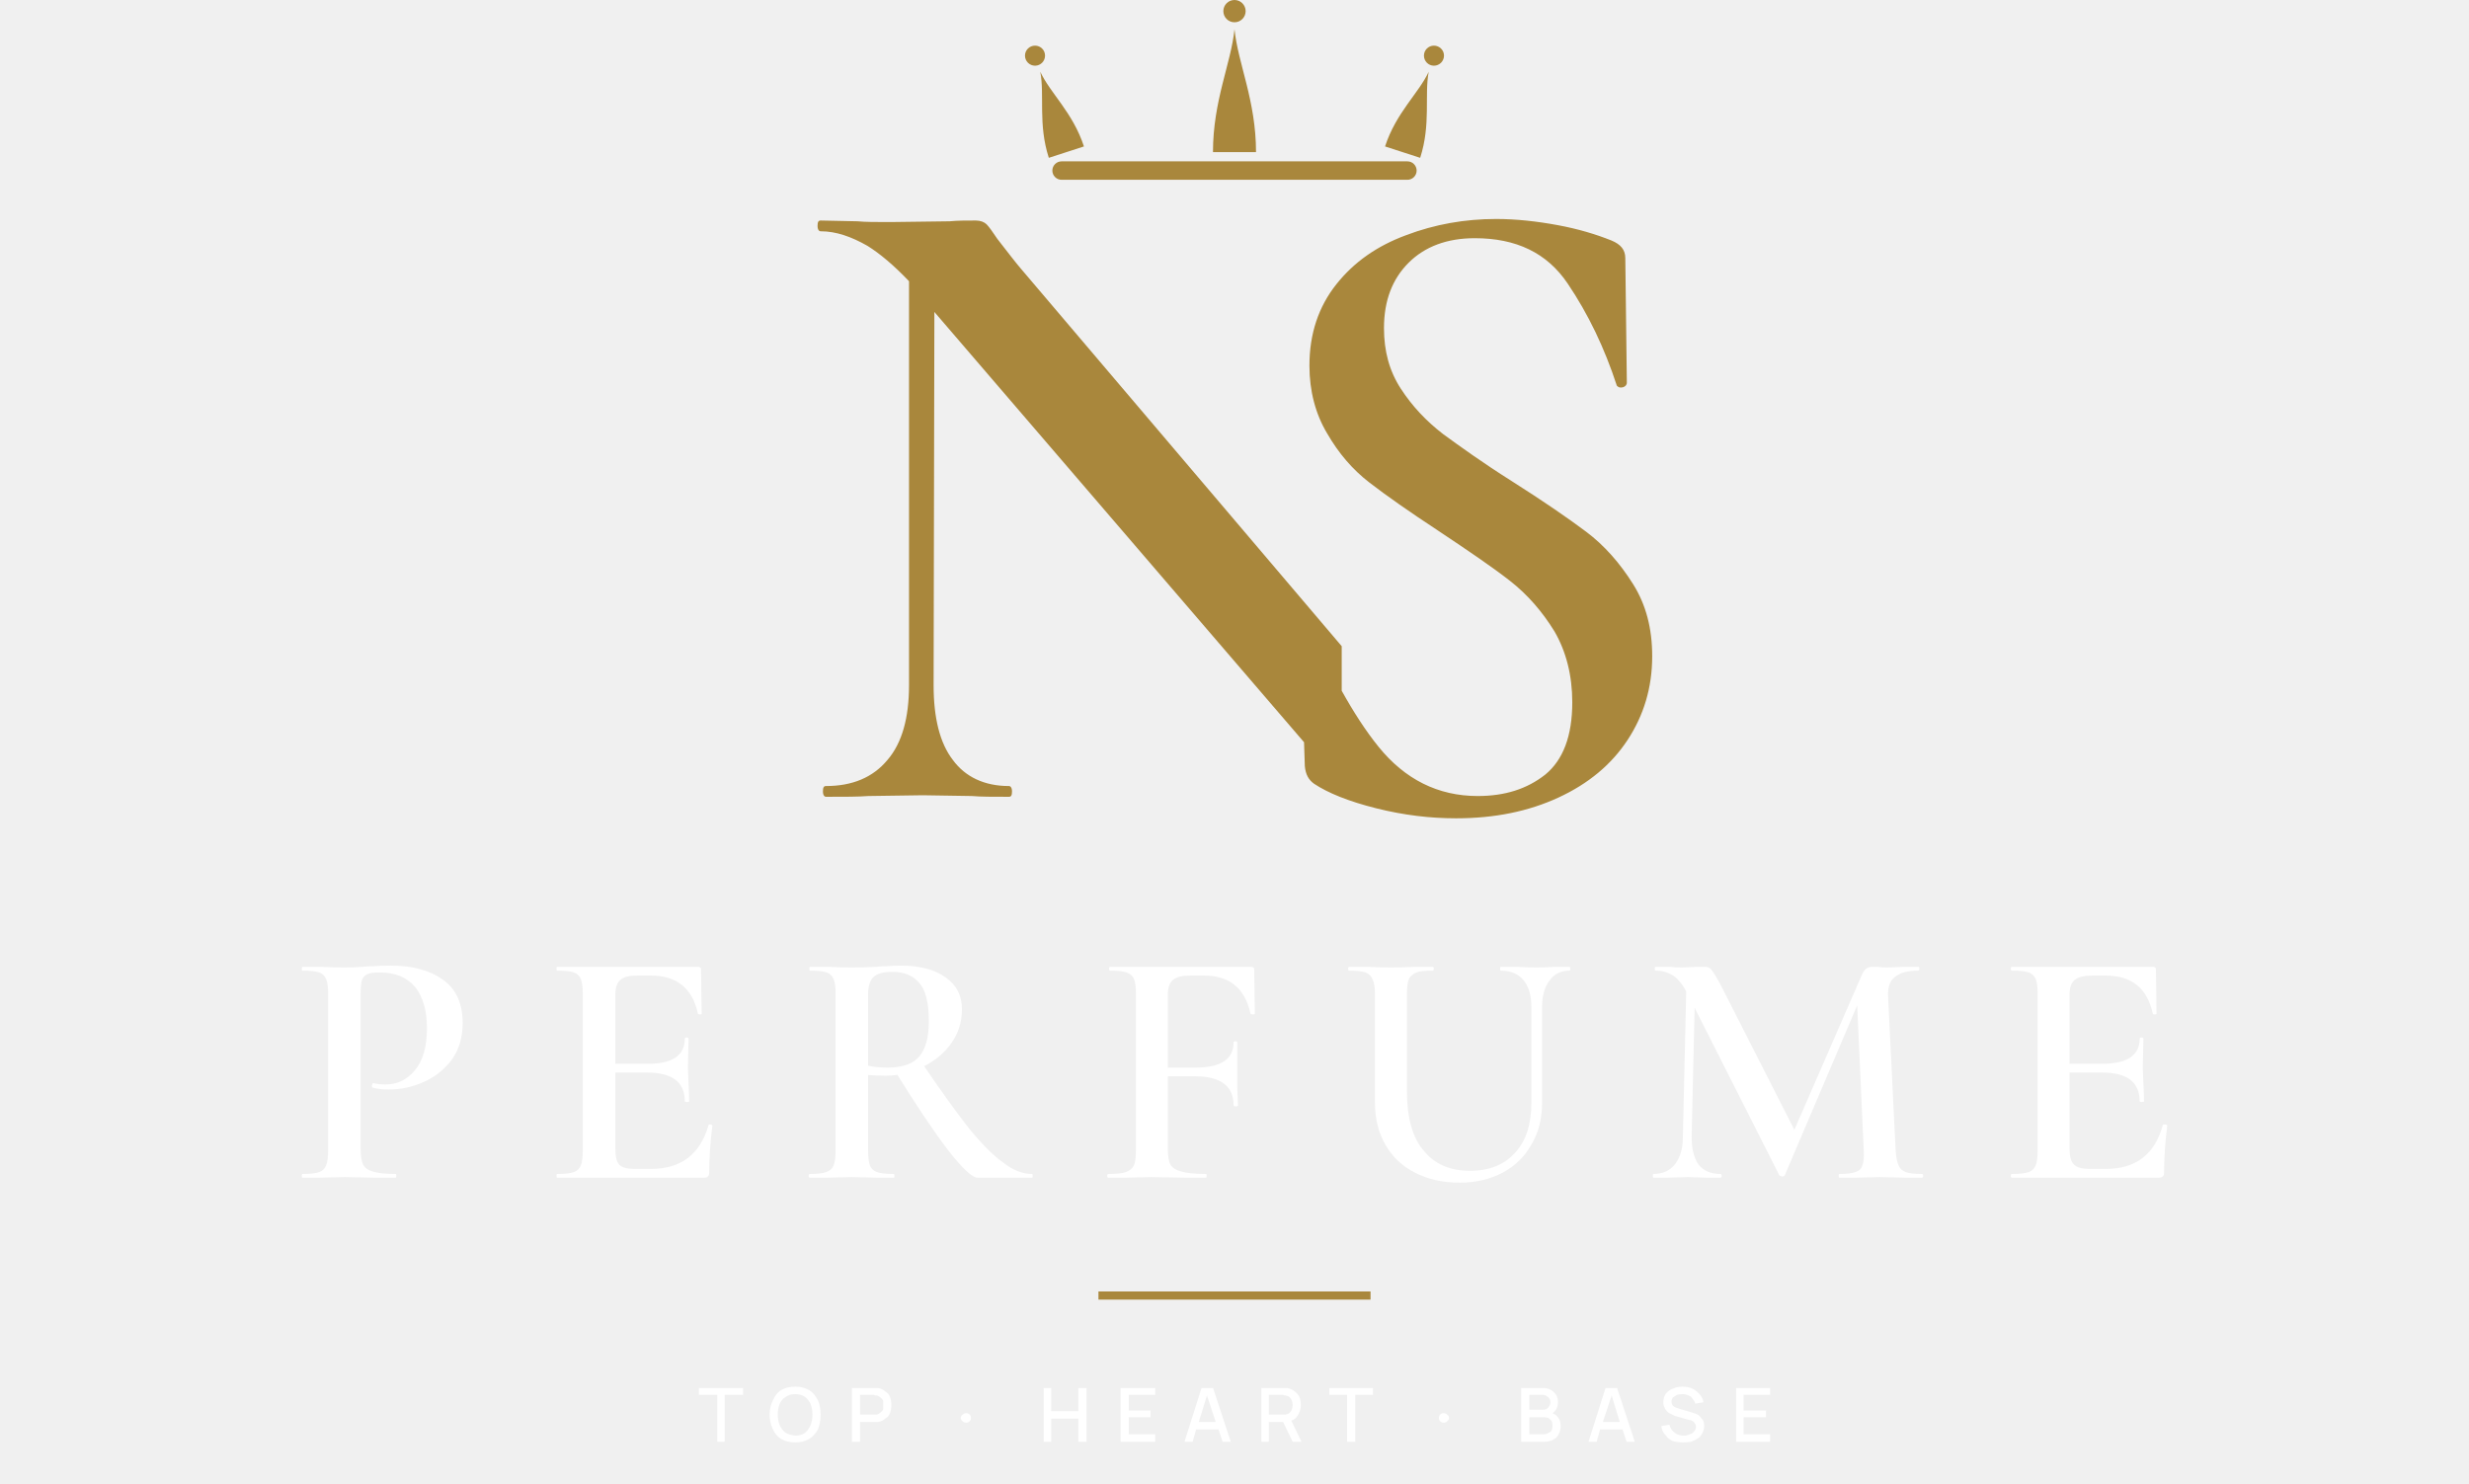
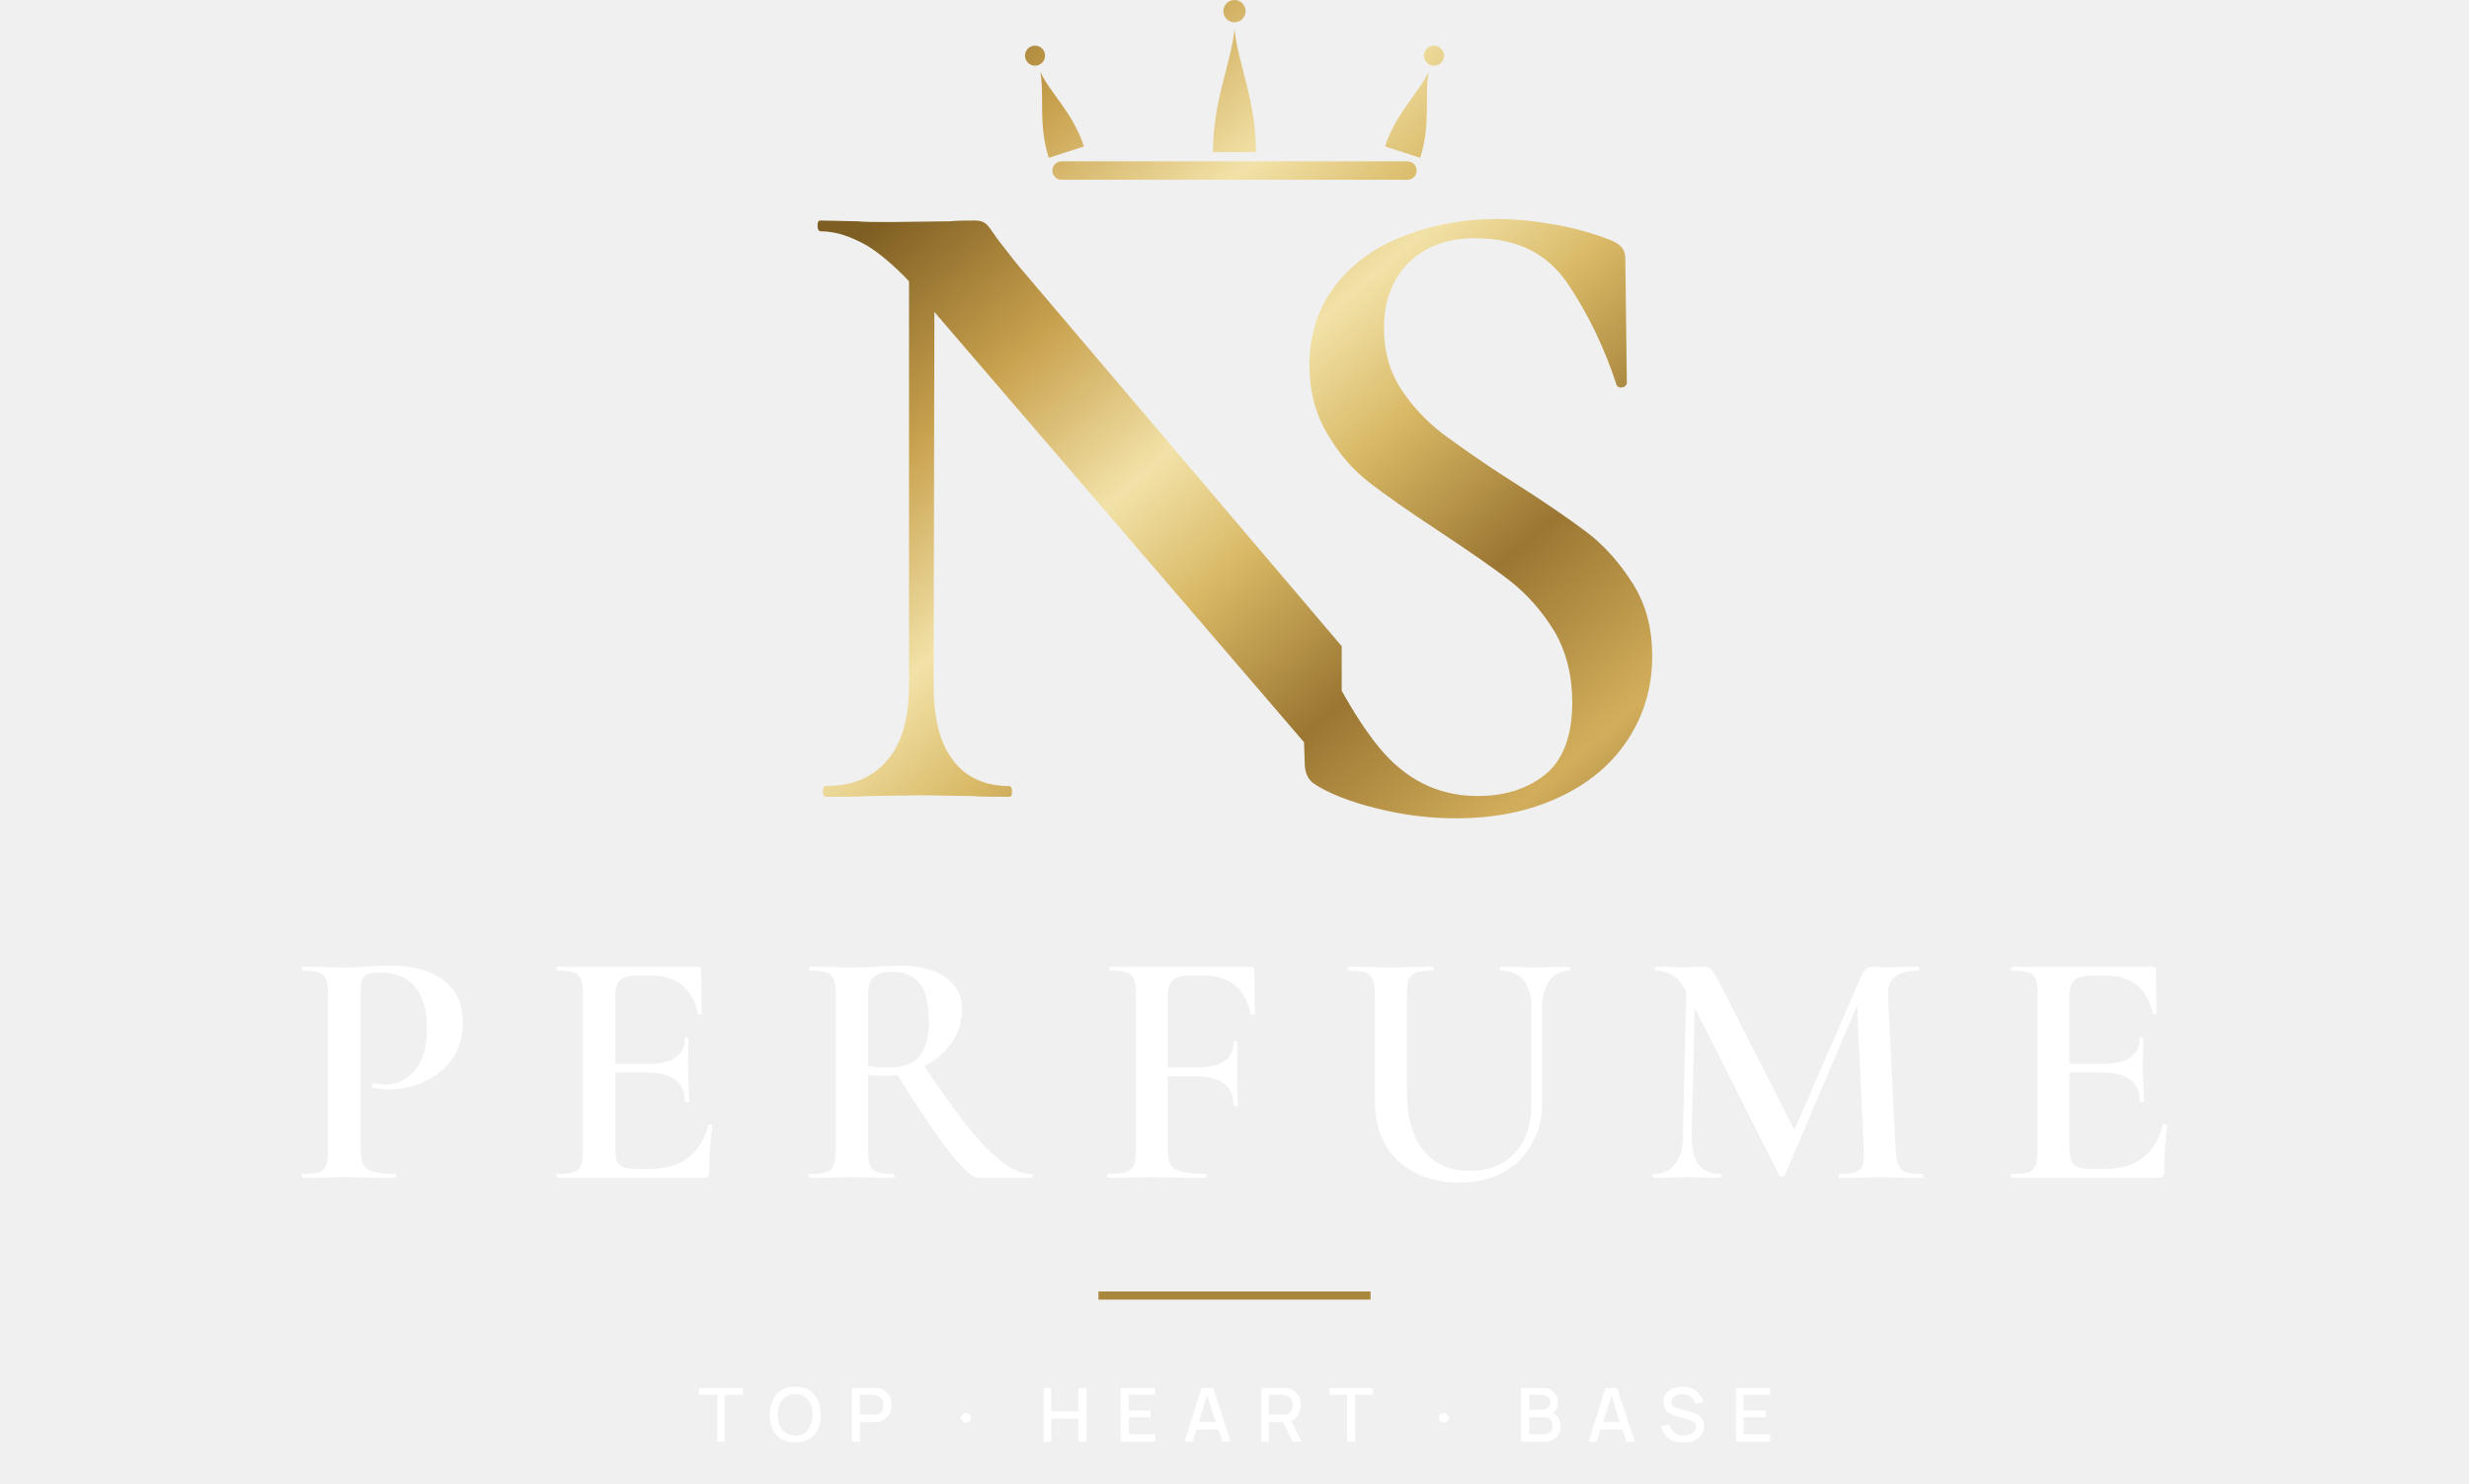
<svg xmlns="http://www.w3.org/2000/svg" viewBox="0 0 363 218.12" width="363" height="218.12" role="img" aria-label="NS Perfume">
-   <g transform="translate(120.2 0) scale(1.129944)" fill="#A9873C">
+   <defs>
+     <linearGradient id="nsGold" gradientUnits="userSpaceOnUse" x1="8" y1="0" x2="100" y2="106">
+       <stop offset="0" stop-color="#7E5E22" />
+       <stop offset="0.18" stop-color="#C9A24F" />
+       <stop offset="0.34" stop-color="#F2E2A8" />
+       <stop offset="0.46" stop-color="#D8B865" />
+       <stop offset="0.62" stop-color="#9A7632" />
+       <stop offset="0.8" stop-color="#D2AE5C" />
+       <stop offset="1" stop-color="#735420" />
+     </linearGradient>
+   </defs>
+   <g transform="translate(120.2 0) scale(1.129944)" fill="url(#nsGold)">
    <path d="M51.45 19.8C51.45 13.08 53.8 8.28 54.25 3.8C54.7 8.28 57.05 13.08 57.05 19.8ZM30.09 20.54C28.67 16.15 29.56 12.39 28.98 9.34C30.29 12.15 33.23 14.66 34.66 19.06ZM73.84 19.06C75.27 14.66 78.21 12.15 79.52 9.34C78.94 12.39 79.83 16.15 78.41 20.54ZM31.75 21L76.75 21C77.41 21 77.95 21.54 77.95 22.2C77.95 22.86 77.41 23.4 76.75 23.4L31.75 23.4C31.09 23.4 30.55 22.86 30.55 22.2C30.55 21.54 31.09 21 31.75 21ZM54.25 0C55.05 0 55.7 0.65 55.7 1.45C55.7 2.25 55.05 2.9 54.25 2.9C53.45 2.9 52.8 2.25 52.8 1.45C52.8 0.65 53.45 0 54.25 0ZM28.3 5.94C29.02 5.94 29.6 6.52 29.6 7.24C29.6 7.96 29.02 8.55 28.3 8.55C27.58 8.55 26.99 7.96 26.99 7.24C26.99 6.52 27.58 5.94 28.3 5.94ZM80.2 5.94C80.92 5.94 81.51 6.52 81.51 7.24C81.51 7.96 80.92 8.55 80.2 8.55C79.48 8.55 78.9 7.96 78.9 7.24C78.9 6.52 79.48 5.94 80.2 5.94Z" />
    <path transform="translate(0 28.4)" d="M15.1,60.8c0,4.2 0.8,7.5 2.5,9.7c1.6,2.2 4.1,3.4 7.3,3.4c0.2,0 0.4,0.2 0.4,0.7c0,0.5 -0.1,0.7 -0.4,0.7c-2.1,0 -3.7,0 -4.8,-0.1l-6.4,-0.1l-7.1,0.1c-1.3,0.1 -3.1,0.1 -5.5,0.1c-0.2,0 -0.4,-0.2 -0.4,-0.7c0,-0.5 0.1,-0.7 0.4,-0.7c3.4,0 6.1,-1.1 8,-3.4c1.9,-2.2 2.8,-5.5 2.8,-9.7v-52.6c-2,-2.1 -3.8,-3.6 -5.4,-4.6c-2.1,-1.2 -4.1,-1.9 -6.1,-1.9c-0.2,0 -0.4,-0.2 -0.4,-0.7c0,-0.5 0.1,-0.7 0.4,-0.7l4.8,0.1c1,0.1 2.4,0.1 4.3,0.1l7.7,-0.1c1,-0.1 2.1,-0.1 3.4,-0.1c0.6,0 1.1,0.2 1.4,0.5c0.3,0.3 0.8,1 1.4,1.9c1.4,1.8 2.4,3.1 3,3.8l41.8,49.2v5.8c1.5,2.7 3.1,5.2 4.8,7.3c3.4,4.2 7.7,6.4 12.9,6.4c3.5,0 6.4,-0.9 8.8,-2.8c2.3,-1.9 3.5,-5 3.5,-9.4c0,-3.5 -0.8,-6.6 -2.3,-9.2c-1.6,-2.6 -3.5,-4.8 -5.8,-6.6c-2.3,-1.8 -5.4,-3.9 -9.3,-6.5c-3.8,-2.5 -6.8,-4.6 -9,-6.3c-2.2,-1.7 -4,-3.8 -5.5,-6.4c-1.5,-2.5 -2.3,-5.5 -2.3,-8.8c0,-4.2 1.2,-7.7 3.5,-10.6c2.3,-2.9 5.3,-5 9.1,-6.4c3.7,-1.4 7.6,-2.1 11.7,-2.1c2.6,0 5.3,0.3 8,0.8c2.7,0.5 5,1.2 7,2c1.2,0.5 1.8,1.2 1.8,2.3l0.2,16.2c0,0.3 -0.2,0.5 -0.5,0.6c-0.4,0.1 -0.6,0 -0.8,-0.2c-1.6,-4.9 -3.7,-9.3 -6.4,-13.3c-2.7,-4 -6.7,-5.9 -12.1,-5.9c-3.6,0 -6.5,1.1 -8.6,3.2c-2.1,2.1 -3.2,4.9 -3.2,8.5c0,3 0.7,5.6 2.2,7.9c1.5,2.3 3.3,4.2 5.5,5.9c2.2,1.6 5.1,3.7 8.9,6.1c4.1,2.6 7.3,4.8 9.7,6.6c2.4,1.8 4.4,4.1 6.1,6.8c1.7,2.7 2.5,5.8 2.5,9.4c0,4.1 -1.1,7.7 -3.2,10.9c-2.1,3.2 -5.1,5.7 -9,7.5c-3.9,1.8 -8.3,2.7 -13.3,2.7c-3.4,0 -6.8,-0.4 -10.4,-1.3c-3.6,-0.9 -6.3,-2 -8.1,-3.2c-0.7,-0.5 -1.1,-1.2 -1.2,-2.3l-0.1,-3.1l-48.1,-56z" />
  </g>
  <path d="M53.02 168.96Q53.02 170.52 53.39 171.26Q53.76 171.99 54.77 172.27Q55.87 172.64 58.17 172.64L58.17 172.64Q58.27 172.64 58.27 172.91Q58.27 173.19 58.17 173.19L58.17 173.19Q56.15 173.19 54.95 173.19L54.95 173.19L50.63 173.1L47.04 173.19Q46.12 173.19 44.47 173.19L44.47 173.19Q44.37 173.19 44.37 172.91Q44.37 172.64 44.47 172.64L44.47 172.64Q46.21 172.64 46.95 172.36Q47.69 172.08 47.96 171.35Q48.24 170.7 48.24 169.14L48.24 169.14L48.24 146.14Q48.24 144.67 47.96 144.02Q47.69 143.29 46.95 143.01Q46.12 142.74 44.47 142.74L44.47 142.74Q44.37 142.74 44.37 142.46Q44.37 142.18 44.47 142.18L44.47 142.18L47.04 142.18Q49.25 142.28 50.63 142.28L50.63 142.28Q51.73 142.28 53.39 142.18L53.39 142.18Q53.94 142.09 54.95 142.09Q55.97 142 57.44 142L57.44 142Q62.31 142 65.17 144.12Q68.02 146.14 68.02 150.46L68.02 150.46Q68.02 153.59 66.45 155.8Q64.8 158.01 62.31 159.11Q59.83 160.22 57.16 160.22L57.16 160.22Q55.78 160.22 54.77 159.94L54.77 159.94Q54.68 159.94 54.68 159.66L54.68 159.66Q54.68 159.57 54.77 159.39Q54.86 159.2 54.95 159.3L54.95 159.3Q55.69 159.48 56.7 159.48L56.7 159.48Q59.28 159.48 61.03 157.36Q62.77 155.25 62.77 151.2L62.77 151.2Q62.77 147.34 61.03 145.13Q59.19 143.01 55.87 143.01L55.87 143.01Q54.68 143.01 54.13 143.2Q53.48 143.47 53.21 144.12Q53.02 144.85 53.02 146.23L53.02 146.23L53.02 168.96ZM81.91 173.19Q81.82 173.19 81.82 172.91Q81.82 172.64 81.91 172.64L81.91 172.64Q83.66 172.64 84.39 172.36Q85.13 172.08 85.41 171.35Q85.68 170.7 85.68 169.14L85.68 169.14L85.68 146.14Q85.68 144.67 85.41 144.02Q85.13 143.29 84.39 143.01Q83.57 142.74 81.91 142.74L81.91 142.74Q81.82 142.74 81.82 142.46Q81.82 142.18 81.91 142.18L81.91 142.18L102.61 142.18Q103.07 142.18 103.07 142.55L103.07 142.55L103.16 149.08Q103.16 149.18 102.98 149.18Q102.7 149.18 102.61 149.08L102.61 149.08Q101.41 143.47 95.71 143.47L95.71 143.47L93.69 143.47Q91.85 143.47 91.2 144.12Q90.47 144.76 90.47 146.23L90.47 146.23L90.47 168.96Q90.47 170.61 91.02 171.26Q91.66 171.9 93.23 171.9L93.23 171.9L95.71 171.9Q102.33 171.9 104.17 165.46L104.17 165.46Q104.17 165.37 104.36 165.37L104.36 165.37Q104.73 165.37 104.73 165.55L104.73 165.55Q104.27 169.32 104.27 172.45L104.27 172.45Q104.27 172.82 104.08 173Q103.99 173.19 103.53 173.19L103.53 173.19L81.91 173.19ZM100.68 161.96Q100.68 157.73 95.16 157.73L95.16 157.73L88.17 157.73L88.17 156.44L95.25 156.44Q100.68 156.44 100.68 152.76L100.68 152.76Q100.68 152.58 100.95 152.58Q101.23 152.58 101.23 152.76L101.23 152.76L101.14 157.09L101.23 159.39Q101.32 160.95 101.32 161.96L101.32 161.96Q101.32 162.06 101.05 162.06Q100.68 162.06 100.68 161.96L100.68 161.96ZM143.73 173.19Q142.54 173.19 139.32 169.05Q136.1 164.82 131.5 157.36L131.5 157.36L135.45 156.17Q139.69 162.42 142.45 165.92Q145.3 169.42 147.51 170.98Q149.62 172.64 151.74 172.64L151.74 172.64Q151.83 172.64 151.83 172.91Q151.83 173.19 151.74 173.19L151.74 173.19L143.73 173.19ZM132.42 142Q136.65 142 139.04 143.75Q141.43 145.4 141.43 148.44L141.43 148.44Q141.43 151.2 139.87 153.41Q138.31 155.62 135.64 156.9Q133.06 158.19 130.21 158.19L130.21 158.19Q129.11 158.19 127.63 158.1L127.63 158.1L127.63 169.14Q127.63 170.7 127.91 171.44Q128.19 172.08 128.92 172.36Q129.66 172.64 131.41 172.64L131.41 172.64Q131.5 172.64 131.5 172.91Q131.5 173.19 131.41 173.19L131.41 173.19Q129.75 173.19 128.83 173.19L128.83 173.19L125.24 173.1L121.65 173.19Q120.73 173.19 119.08 173.19L119.08 173.19Q118.89 173.19 118.89 172.91Q118.89 172.64 119.08 172.64L119.08 172.64Q120.73 172.64 121.47 172.36Q122.3 172.08 122.57 171.35Q122.85 170.7 122.85 169.14L122.85 169.14L122.85 146.14Q122.85 144.67 122.57 144.02Q122.3 143.29 121.56 143.01Q120.73 142.74 119.08 142.74L119.08 142.74Q118.99 142.74 118.99 142.46Q118.99 142.18 119.08 142.18L119.08 142.18L121.65 142.18Q123.86 142.28 125.24 142.28L125.24 142.28Q126.9 142.28 128.83 142.18L128.83 142.18Q129.47 142.09 130.39 142.09Q131.31 142 132.42 142L132.42 142ZM136.56 150.19Q136.56 146.14 135.18 144.58Q133.8 142.92 131.22 142.92L131.22 142.92Q129.2 142.92 128.46 143.66Q127.63 144.39 127.63 146.23L127.63 146.23L127.63 156.72Q128.83 157 130.49 157L130.49 157Q133.8 157 135.18 155.34Q136.56 153.68 136.56 150.19L136.56 150.19ZM162.96 173.19Q162.78 173.19 162.78 172.91Q162.78 172.64 162.96 172.64L162.96 172.64Q164.8 172.64 165.54 172.36Q166.37 172.08 166.73 171.35Q167.01 170.7 167.01 169.14L167.01 169.14L167.01 146.14Q167.01 144.67 166.73 144.02Q166.46 143.29 165.63 143.01Q164.89 142.74 163.24 142.74L163.24 142.74Q163.05 142.74 163.05 142.46Q163.05 142.18 163.24 142.18L163.24 142.18L183.85 142.18Q184.4 142.18 184.4 142.55L184.4 142.55L184.49 149.08Q184.49 149.18 184.21 149.18Q183.94 149.18 183.85 149.08L183.85 149.08Q182.65 143.47 177.04 143.47L177.04 143.47L175.01 143.47Q173.17 143.47 172.44 144.12Q171.7 144.76 171.7 146.23L171.7 146.23L171.7 168.96Q171.7 170.52 172.07 171.26Q172.53 171.99 173.63 172.27Q174.83 172.64 177.31 172.64L177.31 172.64Q177.41 172.64 177.41 172.91Q177.41 173.19 177.31 173.19L177.31 173.19Q175.2 173.19 174.09 173.19L174.09 173.19L169.22 173.1L165.63 173.19Q164.62 173.19 162.96 173.19L162.96 173.19ZM181.36 162.52Q181.36 158.28 175.66 158.28L175.66 158.28L169.49 158.28L169.49 157L175.75 157Q181.36 157 181.36 153.32L181.36 153.32Q181.36 153.13 181.64 153.13Q181.91 153.13 181.91 153.32L181.91 153.32L181.91 157.64Q181.91 159.2 181.91 159.94L181.91 159.94L182.01 162.52Q182.01 162.7 181.73 162.7Q181.36 162.7 181.36 162.52L181.36 162.52ZM225.15 148.16Q225.15 145.59 224.05 144.21Q222.85 142.74 220.65 142.74L220.65 142.74Q220.55 142.74 220.55 142.46Q220.55 142.18 220.65 142.18L220.65 142.18L222.95 142.18Q224.79 142.28 225.89 142.28L225.89 142.28Q226.81 142.28 228.56 142.18L228.56 142.18L230.77 142.18Q230.86 142.18 230.86 142.46Q230.86 142.74 230.77 142.74L230.77 142.74Q228.83 142.74 227.82 144.21Q226.72 145.59 226.72 148.16L226.72 148.16L226.72 162.15Q226.72 165.74 225.15 168.31Q223.68 170.98 220.92 172.45Q218.16 173.92 214.57 173.92L214.57 173.92Q210.89 173.92 208.04 172.45Q205.28 171.07 203.72 168.4Q202.15 165.74 202.15 162.15L202.15 162.15L202.15 146.14Q202.15 144.67 201.79 144.02Q201.51 143.29 200.77 143.01Q199.95 142.74 198.38 142.74L198.38 142.74Q198.2 142.74 198.2 142.46Q198.2 142.18 198.38 142.18L198.38 142.18L200.96 142.18Q203.07 142.28 204.45 142.28L204.45 142.28Q205.93 142.28 208.13 142.18L208.13 142.18L210.62 142.18Q210.8 142.18 210.8 142.46Q210.8 142.74 210.62 142.74L210.62 142.74Q208.96 142.74 208.23 143.01Q207.4 143.38 207.12 144.02Q206.85 144.76 206.85 146.23L206.85 146.23L206.85 160.4Q206.85 166.38 209.33 169.23Q211.72 172.18 216.14 172.18L216.14 172.18Q220.37 172.18 222.76 169.51Q225.15 166.93 225.15 162.15L225.15 162.15L225.15 148.16ZM247.42 167.21L247.97 143.29L249.26 143.38L248.71 167.21Q248.71 169.78 249.72 171.26Q250.82 172.64 252.94 172.64L252.94 172.64Q253.12 172.64 253.12 172.91Q253.12 173.19 252.94 173.19L252.94 173.19Q251.56 173.19 250.82 173.19L250.82 173.19L248.15 173.1L245.21 173.19Q244.47 173.19 243.09 173.19L243.09 173.19Q243 173.19 243 172.91Q243 172.64 243.09 172.64L243.09 172.64Q245.12 172.64 246.22 171.26Q247.42 169.78 247.42 167.21L247.42 167.21ZM282.56 172.64Q282.75 172.64 282.75 172.91Q282.75 173.19 282.56 173.19L282.56 173.19Q281 173.19 279.99 173.19L279.99 173.19L276.4 173.1L272.9 173.19Q271.98 173.19 270.42 173.19L270.42 173.19Q270.33 173.19 270.33 172.91Q270.33 172.64 270.42 172.64L270.42 172.64Q271.98 172.64 272.81 172.36Q273.64 172.08 273.82 171.35Q274.1 170.7 274.01 169.14L274.01 169.14L272.99 146.51L275.11 143.01L262.41 172.82Q262.32 173 262.05 173L262.05 173Q261.77 173 261.59 172.82L261.59 172.82L248.15 146.23Q247.23 144.39 246.13 143.56Q244.93 142.74 243.46 142.74L243.46 142.74Q243.28 142.74 243.28 142.46Q243.28 142.18 243.46 142.18L243.46 142.18L245.58 142.18Q246.22 142.28 247.23 142.28L247.23 142.28L249.53 142.18Q249.99 142.18 250.64 142.18L250.64 142.18Q251.28 142.18 251.65 142.64Q252.02 143.1 252.94 144.76L252.94 144.76L264.07 166.66L261.95 170.43L273.73 143.38Q274.01 142.74 274.37 142.46Q274.74 142.18 275.2 142.18L275.2 142.18Q275.57 142.18 276.12 142.18Q276.67 142.28 277.41 142.28L277.41 142.28L280.08 142.18Q280.72 142.18 282.01 142.18L282.01 142.18Q282.19 142.18 282.19 142.46Q282.19 142.74 282.01 142.74L282.01 142.74Q279.71 142.74 278.61 143.66Q277.5 144.48 277.59 146.51L277.59 146.51L278.7 169.14Q278.79 170.7 279.16 171.44Q279.43 172.08 280.17 172.36Q280.91 172.64 282.56 172.64L282.56 172.64ZM295.81 173.19Q295.63 173.19 295.63 172.91Q295.63 172.64 295.81 172.64L295.81 172.64Q297.47 172.64 298.29 172.36Q299.03 172.08 299.31 171.35Q299.58 170.7 299.58 169.14L299.58 169.14L299.58 146.14Q299.58 144.67 299.31 144.02Q299.03 143.29 298.29 143.01Q297.47 142.74 295.81 142.74L295.81 142.74Q295.63 142.74 295.63 142.46Q295.63 142.18 295.81 142.18L295.81 142.18L316.51 142.18Q316.97 142.18 316.97 142.55L316.97 142.55L317.06 149.08Q317.06 149.18 316.79 149.18Q316.51 149.18 316.51 149.08L316.51 149.08Q315.31 143.47 309.61 143.47L309.61 143.47L307.59 143.47Q305.75 143.47 305.01 144.12Q304.27 144.76 304.27 146.23L304.27 146.23L304.27 168.96Q304.27 170.61 304.92 171.26Q305.56 171.9 307.13 171.9L307.13 171.9L309.61 171.9Q316.23 171.9 317.98 165.46L317.98 165.46Q317.98 165.37 318.26 165.37L318.26 165.37Q318.63 165.37 318.63 165.55L318.63 165.55Q318.17 169.32 318.17 172.45L318.17 172.45Q318.17 172.82 317.98 173Q317.8 173.19 317.34 173.19L317.34 173.19L295.81 173.19ZM314.58 161.96Q314.58 157.73 309.06 157.73L309.06 157.73L302.07 157.73L302.07 156.44L309.06 156.44Q314.58 156.44 314.58 152.76L314.58 152.76Q314.58 152.58 314.85 152.58Q315.13 152.58 315.13 152.76L315.13 152.76L315.04 157.09L315.13 159.39Q315.22 160.95 315.22 161.96L315.22 161.96Q315.22 162.06 314.85 162.06Q314.58 162.06 314.58 161.96L314.58 161.96Z" fill="#FFFFFF" />
  <rect x="161.5" y="189.92" width="40" height="1.2" fill="#A9873C" />
  <path d="M106.55 212.02L105.45 212.02L105.45 205.12L102.75 205.12L102.75 204.12L109.25 204.12L109.25 205.12L106.55 205.12L106.55 212.02ZM116.95 212.12L116.95 212.12Q115.75 212.12 114.85 211.62Q114.05 211.12 113.65 210.22Q113.15 209.22 113.15 208.02L113.15 208.02Q113.15 206.82 113.65 205.92Q114.05 204.92 114.85 204.42Q115.75 203.92 116.95 203.92L116.95 203.92Q118.05 203.92 118.95 204.42Q119.75 204.92 120.25 205.92Q120.65 206.82 120.65 208.02L120.65 208.02Q120.65 209.22 120.25 210.22Q119.75 211.12 118.95 211.62Q118.05 212.12 116.95 212.12ZM116.95 211.12L116.95 211.12Q117.75 211.12 118.35 210.72Q118.85 210.32 119.15 209.62Q119.45 208.92 119.45 208.02L119.45 208.02Q119.45 207.12 119.15 206.42Q118.85 205.82 118.35 205.42Q117.75 205.02 116.95 205.02L116.95 205.02Q116.05 205.02 115.55 205.42Q114.95 205.72 114.65 206.42Q114.35 207.12 114.35 208.02L114.35 208.02Q114.35 208.92 114.65 209.62Q114.95 210.32 115.55 210.72Q116.05 211.02 116.95 211.12ZM126.45 212.02L125.25 212.02L125.25 204.12L128.45 204.12Q128.55 204.12 128.75 204.12Q128.95 204.12 129.05 204.12L129.05 204.12Q129.75 204.22 130.15 204.62Q130.65 204.92 130.85 205.42Q131.05 206.02 131.05 206.62L131.05 206.62Q131.05 207.22 130.85 207.82Q130.65 208.32 130.15 208.62Q129.75 209.02 129.05 209.12L129.05 209.12Q128.95 209.12 128.75 209.12Q128.55 209.12 128.45 209.12L128.45 209.12L126.45 209.12L126.45 212.02ZM126.45 205.12L126.45 208.02L128.45 208.02Q128.55 208.02 128.65 208.02Q128.85 208.02 128.95 208.02L128.95 208.02Q129.25 207.92 129.45 207.72Q129.75 207.52 129.85 207.22Q129.85 206.92 129.85 206.62L129.85 206.62Q129.85 206.32 129.85 206.02Q129.75 205.72 129.45 205.52Q129.25 205.32 128.95 205.22L128.95 205.22Q128.85 205.22 128.65 205.22Q128.55 205.12 128.45 205.12L128.45 205.12L126.45 205.12ZM142.05 209.22L142.05 209.22Q141.75 209.22 141.55 209.02Q141.25 208.82 141.25 208.52L141.25 208.52Q141.25 208.22 141.55 208.02Q141.75 207.82 142.05 207.82L142.05 207.82Q142.35 207.82 142.55 208.02Q142.75 208.22 142.75 208.52L142.75 208.52Q142.75 208.82 142.55 209.02Q142.35 209.22 142.05 209.22ZM154.55 212.02L153.45 212.02L153.45 204.12L154.55 204.12L154.55 207.52L158.55 207.52L158.55 204.12L159.75 204.12L159.75 212.02L158.55 212.02L158.55 208.62L154.55 208.62L154.55 212.02ZM169.85 212.02L164.75 212.02L164.75 204.12L169.85 204.12L169.85 205.12L165.95 205.12L165.95 207.42L169.15 207.42L169.15 208.42L165.95 208.42L165.95 210.92L169.85 210.92L169.85 212.02ZM175.35 212.02L174.15 212.02L176.65 204.12L178.35 204.12L180.95 212.02L179.75 212.02L179.15 210.22L175.85 210.22L175.35 212.02ZM176.25 209.12L178.75 209.12L177.45 205.22L176.25 209.12ZM186.55 212.02L185.45 212.02L185.45 204.12L188.65 204.12Q188.75 204.12 188.95 204.12Q189.05 204.12 189.25 204.12L189.25 204.12Q189.85 204.22 190.35 204.62Q190.75 204.92 191.05 205.42Q191.25 206.02 191.25 206.62L191.25 206.62Q191.25 207.52 190.75 208.22L190.75 208.22Q190.45 208.72 189.85 208.92L189.85 208.92L191.35 212.02L190.05 212.02L188.65 209.12L186.55 209.12L186.55 212.02ZM186.55 205.12L186.55 208.02L188.55 208.02Q188.65 208.02 188.85 208.02Q188.95 208.02 189.05 208.02L189.05 208.02Q189.45 207.92 189.65 207.72Q189.85 207.52 189.95 207.22Q190.05 206.92 190.05 206.62Q190.05 206.32 189.95 206.02Q189.85 205.72 189.65 205.52Q189.45 205.32 189.05 205.22L189.05 205.22Q188.95 205.22 188.85 205.22Q188.65 205.12 188.55 205.12L188.55 205.12L186.55 205.12ZM199.25 212.02L198.05 212.02L198.05 205.12L195.45 205.12L195.45 204.12L201.85 204.12L201.85 205.12L199.25 205.12L199.25 212.02ZM212.25 209.22L212.25 209.22Q211.95 209.22 211.75 209.02Q211.55 208.82 211.55 208.52L211.55 208.52Q211.55 208.22 211.75 208.02Q211.95 207.82 212.25 207.82L212.25 207.82Q212.55 207.82 212.75 208.02Q213.05 208.22 213.05 208.52L213.05 208.52Q213.05 208.82 212.75 209.02Q212.55 209.22 212.25 209.22ZM227.05 212.02L223.65 212.02L223.65 204.12L226.75 204.12Q227.55 204.12 228.05 204.42Q228.55 204.72 228.85 205.22Q229.05 205.62 229.05 206.22L229.05 206.22Q229.05 206.82 228.75 207.32L228.75 207.32Q228.55 207.62 228.25 207.82L228.25 207.82Q228.75 208.02 229.05 208.42L229.05 208.42Q229.45 208.92 229.45 209.72L229.45 209.72Q229.45 210.42 229.15 210.92Q228.95 211.42 228.35 211.72Q227.85 212.02 227.05 212.02L227.05 212.02ZM224.85 208.42L224.85 210.92L226.95 210.92Q227.35 210.92 227.65 210.72Q227.95 210.62 228.15 210.32Q228.25 210.02 228.25 209.62L228.25 209.62Q228.25 209.32 228.15 209.02Q227.95 208.72 227.65 208.52Q227.35 208.42 226.95 208.42L226.95 208.42L224.85 208.42ZM224.85 205.12L224.85 207.32L226.75 207.32Q227.05 207.32 227.35 207.22Q227.65 207.02 227.75 206.82Q227.95 206.52 227.95 206.22L227.95 206.22Q227.95 205.72 227.55 205.42Q227.25 205.12 226.75 205.12L226.75 205.12L224.85 205.12ZM234.75 212.02L233.55 212.02L236.05 204.12L237.75 204.12L240.35 212.02L239.15 212.02L238.55 210.22L235.25 210.22L234.75 212.02ZM235.65 209.12L238.15 209.12L236.95 205.22L235.65 209.12ZM247.45 212.12L247.45 212.12Q246.65 212.12 245.95 211.92Q245.25 211.62 244.85 211.02Q244.35 210.52 244.25 209.72L244.25 209.72L245.45 209.52Q245.65 210.32 246.25 210.72Q246.75 211.12 247.55 211.12L247.55 211.12Q248.05 211.12 248.45 210.92Q248.85 210.82 249.05 210.52Q249.35 210.22 249.35 209.82L249.35 209.82Q249.35 209.62 249.25 209.42Q249.15 209.32 249.05 209.12Q248.95 209.02 248.75 208.92Q248.55 208.82 248.35 208.82L248.35 208.82L246.25 208.22Q246.05 208.12 245.65 207.92Q245.35 207.82 245.15 207.62Q244.85 207.32 244.75 207.02Q244.55 206.72 244.55 206.22L244.55 206.22Q244.55 205.42 244.95 204.92Q245.35 204.42 245.95 204.22Q246.55 203.92 247.35 203.92L247.35 203.92Q248.15 203.92 248.85 204.22Q249.45 204.52 249.85 205.02Q250.35 205.52 250.45 206.22L250.45 206.22L249.25 206.42Q249.15 206.02 248.85 205.72Q248.65 205.32 248.25 205.22Q247.85 205.02 247.35 205.02L247.35 205.02Q246.95 205.02 246.55 205.12Q246.25 205.32 245.95 205.52Q245.75 205.82 245.75 206.12L245.75 206.12Q245.75 206.42 245.95 206.72Q246.15 206.92 246.45 207.02Q246.75 207.12 247.05 207.22L247.05 207.22L248.45 207.62Q248.75 207.72 249.05 207.82Q249.45 207.92 249.75 208.12Q250.05 208.42 250.35 208.82Q250.55 209.12 250.55 209.72L250.55 209.72Q250.55 210.32 250.25 210.82Q250.05 211.22 249.65 211.52Q249.15 211.82 248.65 212.02Q248.05 212.12 247.45 212.12ZM260.25 212.02L255.25 212.02L255.25 204.12L260.25 204.12L260.25 205.12L256.35 205.12L256.35 207.42L259.65 207.42L259.65 208.42L256.35 208.42L256.35 210.92L260.25 210.92L260.25 212.02Z" fill="#FFFFFF" />
</svg>
